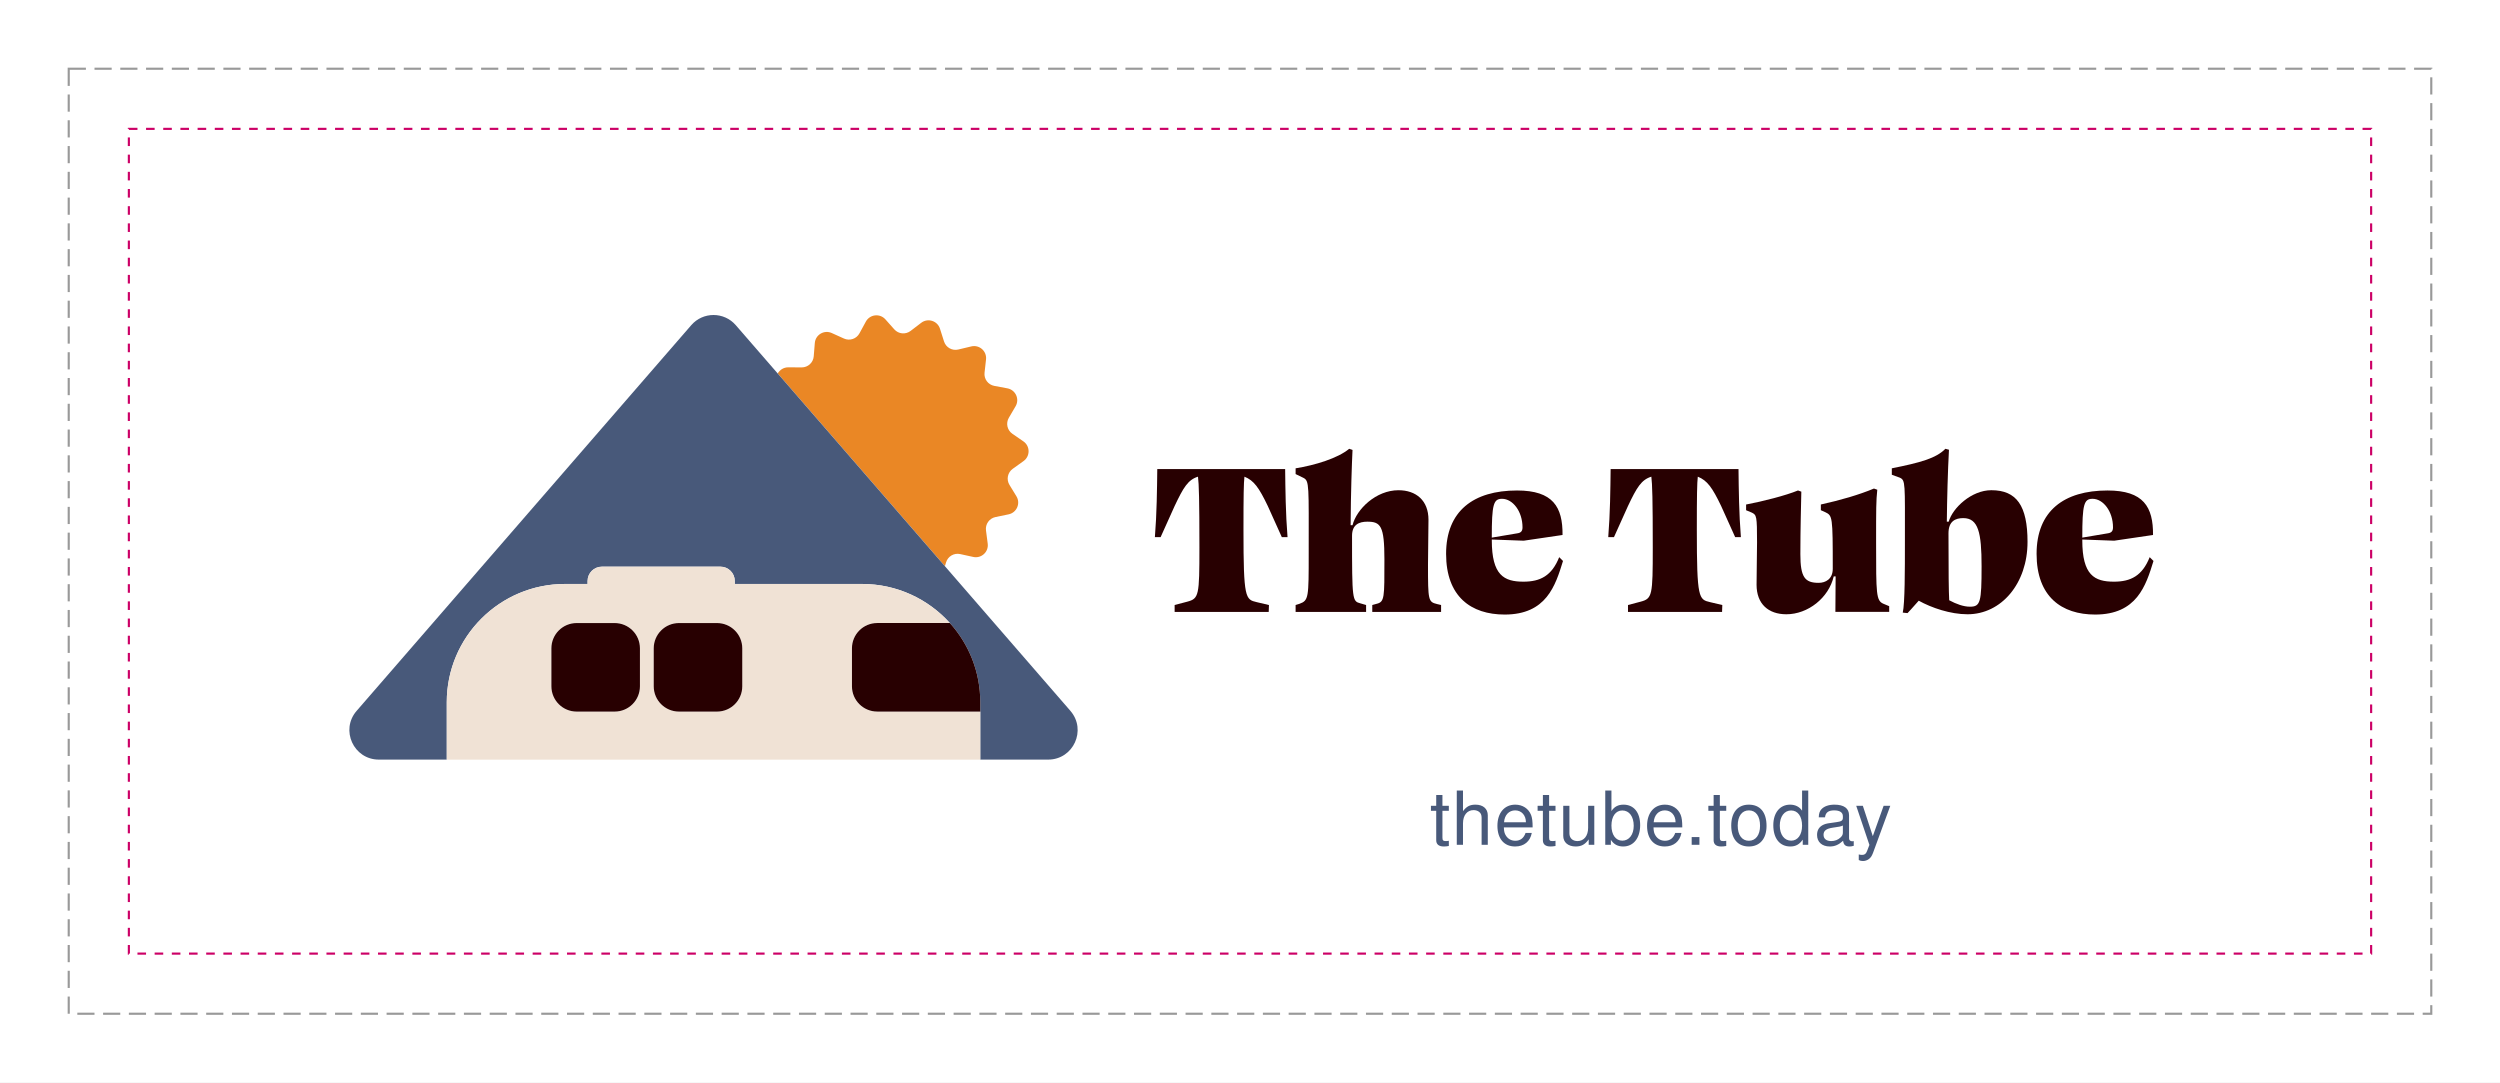
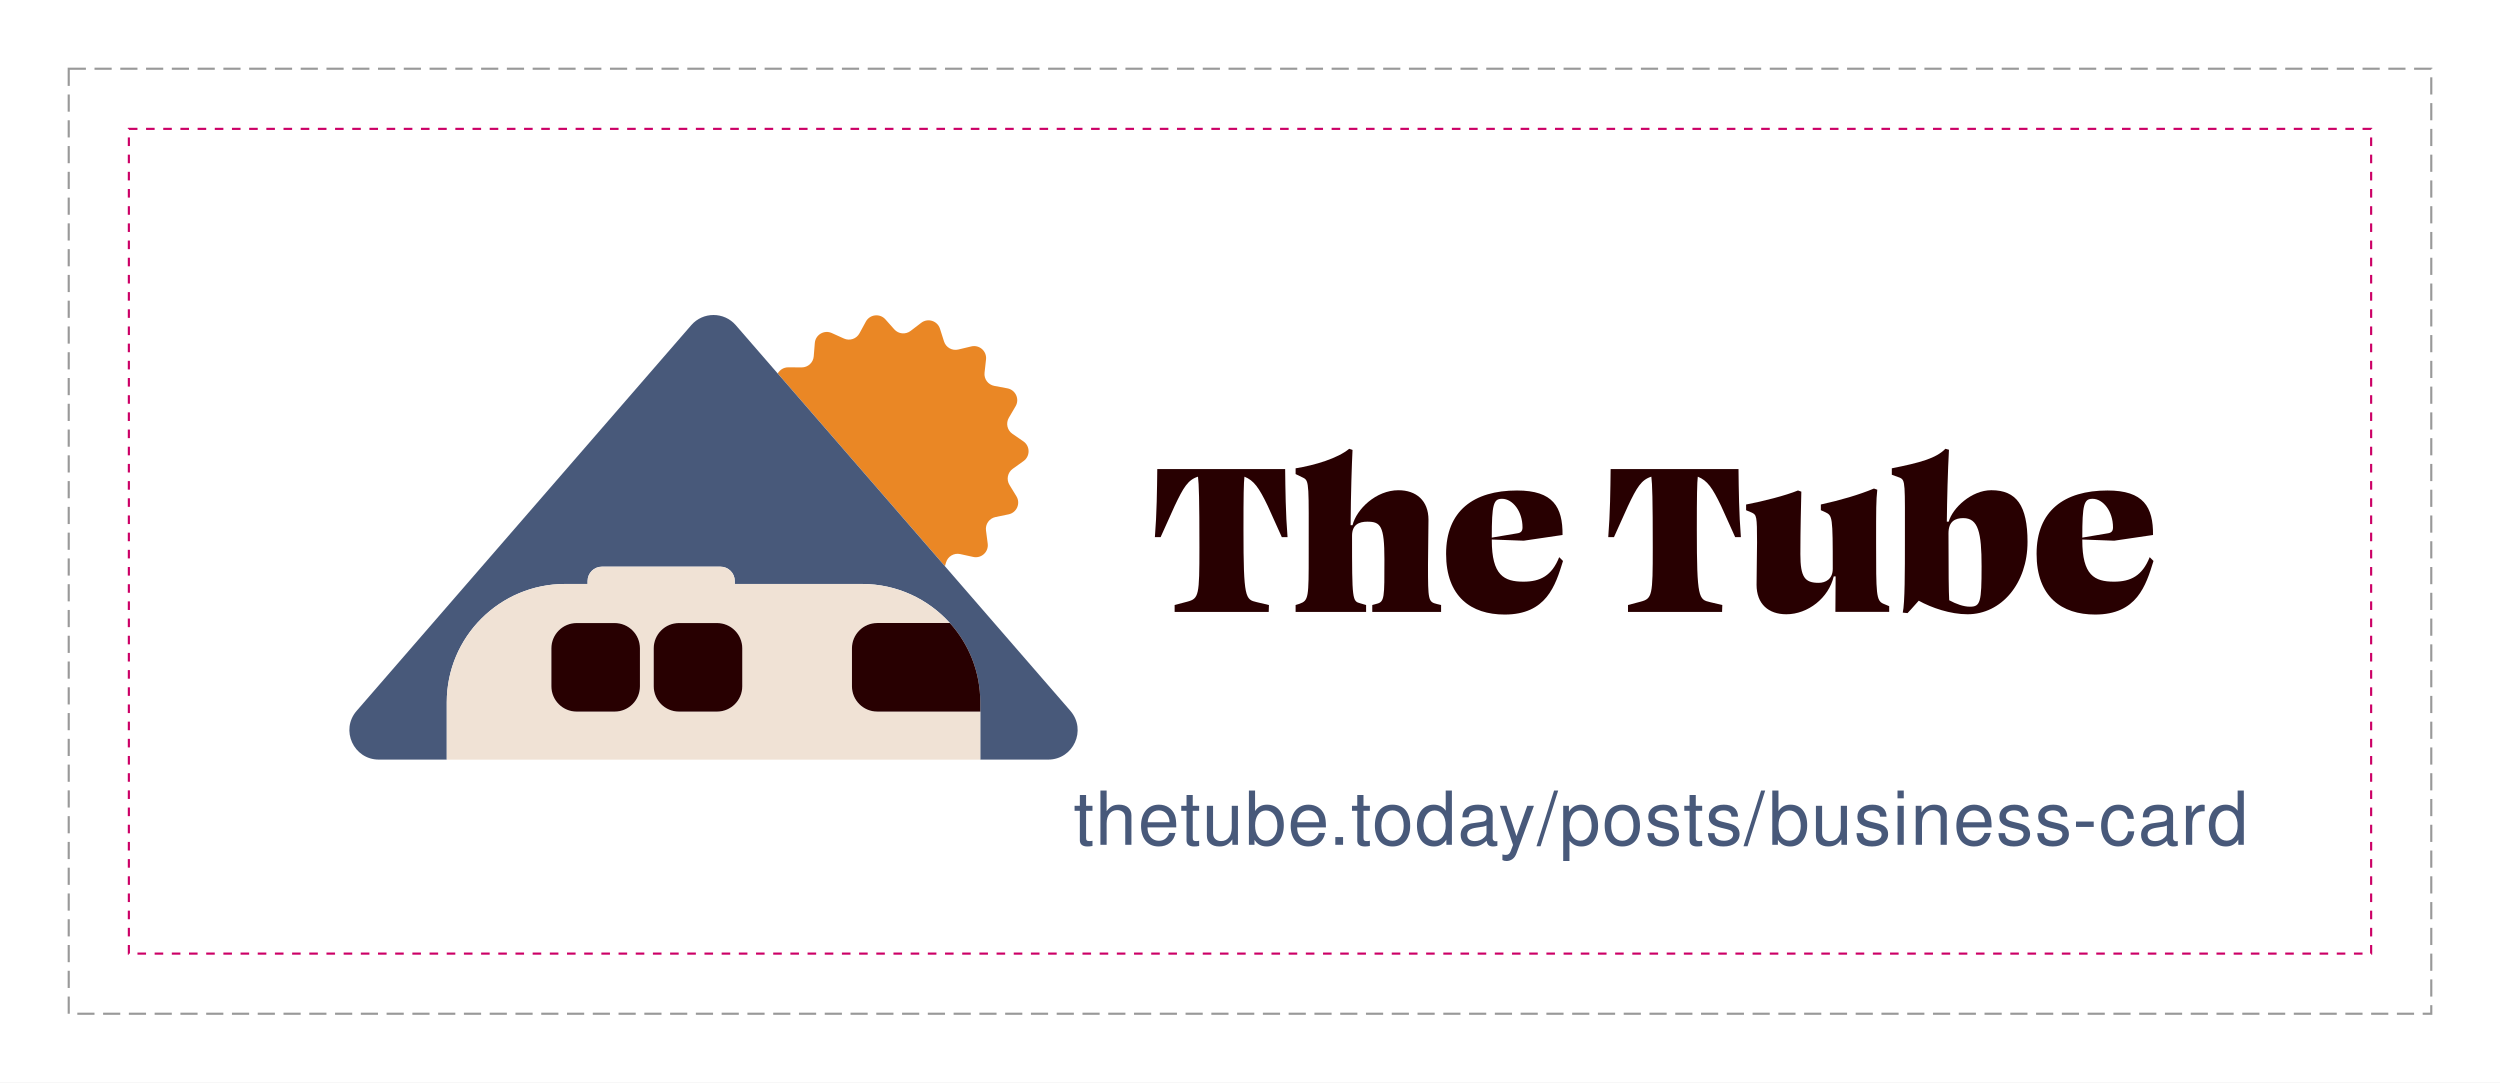
<svg xmlns="http://www.w3.org/2000/svg" viewBox="0 0 873 378" width="873" height="378">
  <defs>
    <style>
      .url-text { fill: #48597a; font-family: 'Poppins', system-ui, Helvetica, Arial, sans-serif; font-size: 26px; letter-spacing: 0.5px; }
      .trim-line { fill: none; stroke: #999999; stroke-width: 0.75; stroke-dasharray: 6 3; }
      .safe-line { fill: none; stroke: #cc0066; stroke-width: 0.75; stroke-dasharray: 3 3; }
    </style>
  </defs>
  <rect width="873" height="378" fill="#ffffff" />
  <g transform="translate(122, 110) scale(0.7)">
    <path fill="#ea8725" d="m297.09,125.31l.57-1.9c.9-3.01,3.96-4.82,7.03-4.15l6.52,1.43c4.06.89,7.77-2.51,7.23-6.63l-.86-6.62c-.4-3.11,1.66-6.01,4.74-6.65l6.54-1.35c4.07-.84,6.07-5.46,3.91-9l-3.48-5.7c-1.64-2.68-.93-6.17,1.62-8l5.42-3.89c3.37-2.42,3.33-7.46-.09-9.81l-5.49-3.79c-2.59-1.78-3.36-5.26-1.77-7.97l3.37-5.76c2.1-3.58,0-8.16-4.07-8.93l-6.56-1.23c-3.09-.58-5.21-3.44-4.86-6.56l.74-6.63c.46-4.13-3.31-7.46-7.35-6.5l-6.49,1.55c-3.06.73-6.16-1.02-7.11-4.02l-2.02-6.36c-1.26-3.96-6.06-5.47-9.36-2.95l-5.3,4.05c-2.5,1.91-6.04,1.57-8.13-.78l-4.44-4.99c-2.76-3.1-7.76-2.53-9.75,1.12l-3.19,5.86c-1.5,2.76-4.88,3.89-7.74,2.59l-6.08-2.75c-3.78-1.71-8.12.84-8.45,4.98l-.54,6.65c-.25,3.13-2.88,5.54-6.02,5.52l-6.67-.04c-2.32-.01-4.25,1.26-5.27,3.07l67.55,77.85,15.86,18.28Z" />
    <path fill="#48597a" d="m359.7,197.48l-62.61-72.17-15.86-18.28L213.68,29.18l-20.93-24.12c-5.86-6.75-16.33-6.75-22.19,0l-88.47,101.97L3.62,197.48c-8.25,9.51-1.5,24.31,11.09,24.31h33.87v-28.63c0-32.59,26.42-59,59-59h11.25v-1.48c0-3.94,3.2-7.14,7.14-7.14h59.15c3.94,0,7.14,3.2,7.14,7.14v1.48h63.47c17.39,0,33.03,7.53,43.83,19.5,9.43,10.46,15.17,24.31,15.17,39.5v28.63h33.87c12.59,0,19.34-14.8,11.09-24.31Z" />
    <path fill="#f0e2d5" d="m263.33,197.84c-6.97,0-12.61-5.65-12.61-12.61v-18.94c0-6.97,5.65-12.61,12.61-12.61h36.23c-10.8-11.98-26.43-19.5-43.83-19.5h-63.47v-1.48c0-3.94-3.2-7.14-7.14-7.14h-59.15c-3.94,0-7.14,3.2-7.14,7.14v1.48h-11.25c-32.59,0-59,26.42-59,59v28.63h266.15v-23.95h-51.4Zm-118.38-12.61c0,6.97-5.65,12.61-12.61,12.61h-18.94c-6.97,0-12.61-5.65-12.61-12.61v-18.94c0-6.97,5.65-12.61,12.61-12.61h18.94c6.97,0,12.61,5.65,12.61,12.61v18.94Zm51.05,0c0,6.97-5.65,12.61-12.61,12.61h-18.94c-6.97,0-12.61-5.65-12.61-12.61v-18.94c0-6.97,5.65-12.61,12.61-12.61h18.94c6.97,0,12.61,5.65,12.61,12.61v18.94Z" />
    <rect fill="#280001" x="100.78" y="153.67" width="44.17" height="44.17" rx="12.61" ry="12.61" />
    <rect fill="#280001" x="151.83" y="153.67" width="44.17" height="44.17" rx="12.61" ry="12.61" />
    <path fill="#280001" d="m250.72,166.28v18.94c0,6.97,5.65,12.61,12.61,12.61h51.4v-4.67c0-15.19-5.74-29.04-15.17-39.5h-36.23c-6.97,0-12.61,5.65-12.61,12.61Z" />
    <path fill="#280001" d="m458.61,148.11h-46.92v-3.44l6.3-1.66c5.82-1.54,6.06-3.09,6.06-26.96s-.24-31.83-.71-35.4c-4.99,1.54-7.25,5.34-11.64,14.61l-7.01,15.56h-2.85c.95-11.76,1.07-23.88,1.19-33.97h63.79c.12,10.1.24,22.21,1.19,33.97h-2.85l-7.01-15.56c-4.4-9.15-6.89-12.71-11.64-14.61-.36,3.21-.48,9.03-.48,26.61,0,34.21.95,34.68,6.65,35.99l6.06,1.43-.12,3.44Z" />
    <path fill="#280001" d="m472.04,79.33v-2.85c9.62-1.54,21.02-4.99,26.73-9.74l1.66.59c-.36,7.48-.83,20.79-.95,37.54h.95c2.02-8.08,11.76-17.46,22.92-17.46,8.79,0,14.97,5.11,14.97,14.73,0,7.13-.24,15.32-.24,22.45,0,17.82.12,18.53,4.51,19.6l2.02.48v3.44h-34.33v-3.44l2.14-.59c4.04-.95,3.92-3.09,3.92-22.21,0-16.75-1.9-18.77-8.55-18.77-4.04,0-7.6,1.43-7.6,7.01,0,32.19.12,32.67,4.16,33.73l2.85.83v3.44h-35.16v-3.44l1.9-.59c4.63-1.66,4.63-3.09,4.63-25.18,0-33.85.36-36.11-2.61-37.65l-3.92-1.9Z" />
    <path fill="#280001" d="m605.19,109.74l-19.36,2.85-15.92-.59v.36c0,17.46,6.06,20.67,15.8,20.67,8.43,0,14.14-2.97,17.82-12.23l1.9,1.9c-3.8,12.35-8.31,26.73-29.1,26.73-16.75,0-29.22-8.91-29.22-30.29s13.66-31.6,35.4-31.6c17.94,0,22.81,8.2,22.69,22.21Zm-35.28,1.31l12.71-2.14c1.78-.24,2.61-1.07,2.61-2.97,0-7.96-4.87-14.25-10.22-14.25-4.28,0-5.11,2.73-5.11,19.36Z" />
    <path fill="#280001" d="m684.77,148.11h-46.92v-3.44l6.3-1.66c5.82-1.54,6.06-3.09,6.06-26.96s-.24-31.83-.71-35.4c-4.99,1.54-7.25,5.34-11.64,14.61l-7.01,15.56h-2.85c.95-11.76,1.07-23.88,1.19-33.97h63.79c.12,10.1.24,22.21,1.19,33.97h-2.85l-7.01-15.56c-4.4-9.15-6.89-12.71-11.64-14.61-.36,3.21-.48,9.03-.48,26.61,0,34.21.95,34.68,6.65,35.99l6.06,1.43-.12,3.44Z" />
    <path fill="#280001" d="m699.62,98.58l-2.85-1.19v-2.85c8.2-1.54,19.84-4.51,25.89-7.01l1.66.59c-.12,6.41-.48,18.65-.48,31.24,0,11.52,2.26,14.25,9.15,14.25,3.44,0,7.01-1.9,7.01-7.01,0-26.25-.12-26.49-3.8-28.27l-2.14-.95v-2.85c9.74-2.14,19.12-4.87,26.49-7.96l1.66.59c-.59,5.7-.59,9.15-.59,26.49,0,25.66,0,28.86,3.68,30.41l2.85,1.19v2.85h-26.84c0-5.94.12-11.76.12-17.7h-.95c-2.49,10.69-12.83,18.89-23.64,18.89-8.91,0-14.85-5.11-14.85-14.73,0-7.13.24-15.2.24-21.14,0-13.18-.24-13.66-2.61-14.85Z" />
    <path fill="#280001" d="m782.88,142.53c-2.97,3.44-5.58,6.18-5.58,6.18l-2.38-.24c1.07-4.63,1.07-21.26,1.07-35.28,0-29.46.36-30.76-2.61-32.07l-3.92-1.43v-3.21c14.25-2.85,22.09-4.99,26.73-9.74l1.78.47c-.59,10.57-.95,24.71-1.07,35.87h.95c1.9-6.77,11.28-15.68,21.26-15.68,12.59,0,18.05,7.72,18.05,25.78,0,20.79-13.07,36.11-29.93,36.11-8.55,0-17.94-3.21-24.35-6.77Zm31.36-17.22c0-16.87-1.66-23.99-9.15-23.99-3.92,0-7.36,1.54-7.36,7.6,0,20.07.12,28.98.36,33.38,3.56,1.9,7.13,3.21,10.33,3.21,5.23,0,5.82-2.14,5.82-20.19Z" />
    <path fill="#280001" d="m899.76,109.74l-19.36,2.85-15.92-.59v.36c0,17.46,6.06,20.67,15.8,20.67,8.43,0,14.14-2.97,17.82-12.23l1.9,1.9c-3.8,12.35-8.31,26.73-29.1,26.73-16.75,0-29.22-8.91-29.22-30.29s13.66-31.6,35.4-31.6c17.94,0,22.81,8.2,22.69,22.21Zm-35.28,1.31l12.71-2.14c1.78-.24,2.61-1.07,2.61-2.97,0-7.96-4.87-14.25-10.21-14.25-4.28,0-5.11,2.73-5.11,19.36Z" />
  </g>
-   <text class="url-text" x="580" y="295" text-anchor="middle">thetube.today</text>
+   <text class="url-text" x="580" y="295" text-anchor="middle">thetube.today/posts/business-card</text>
  <rect class="trim-line" x="24" y="24" width="825" height="330" />
  <rect class="safe-line" x="45" y="45" width="783" height="288" />
</svg>
